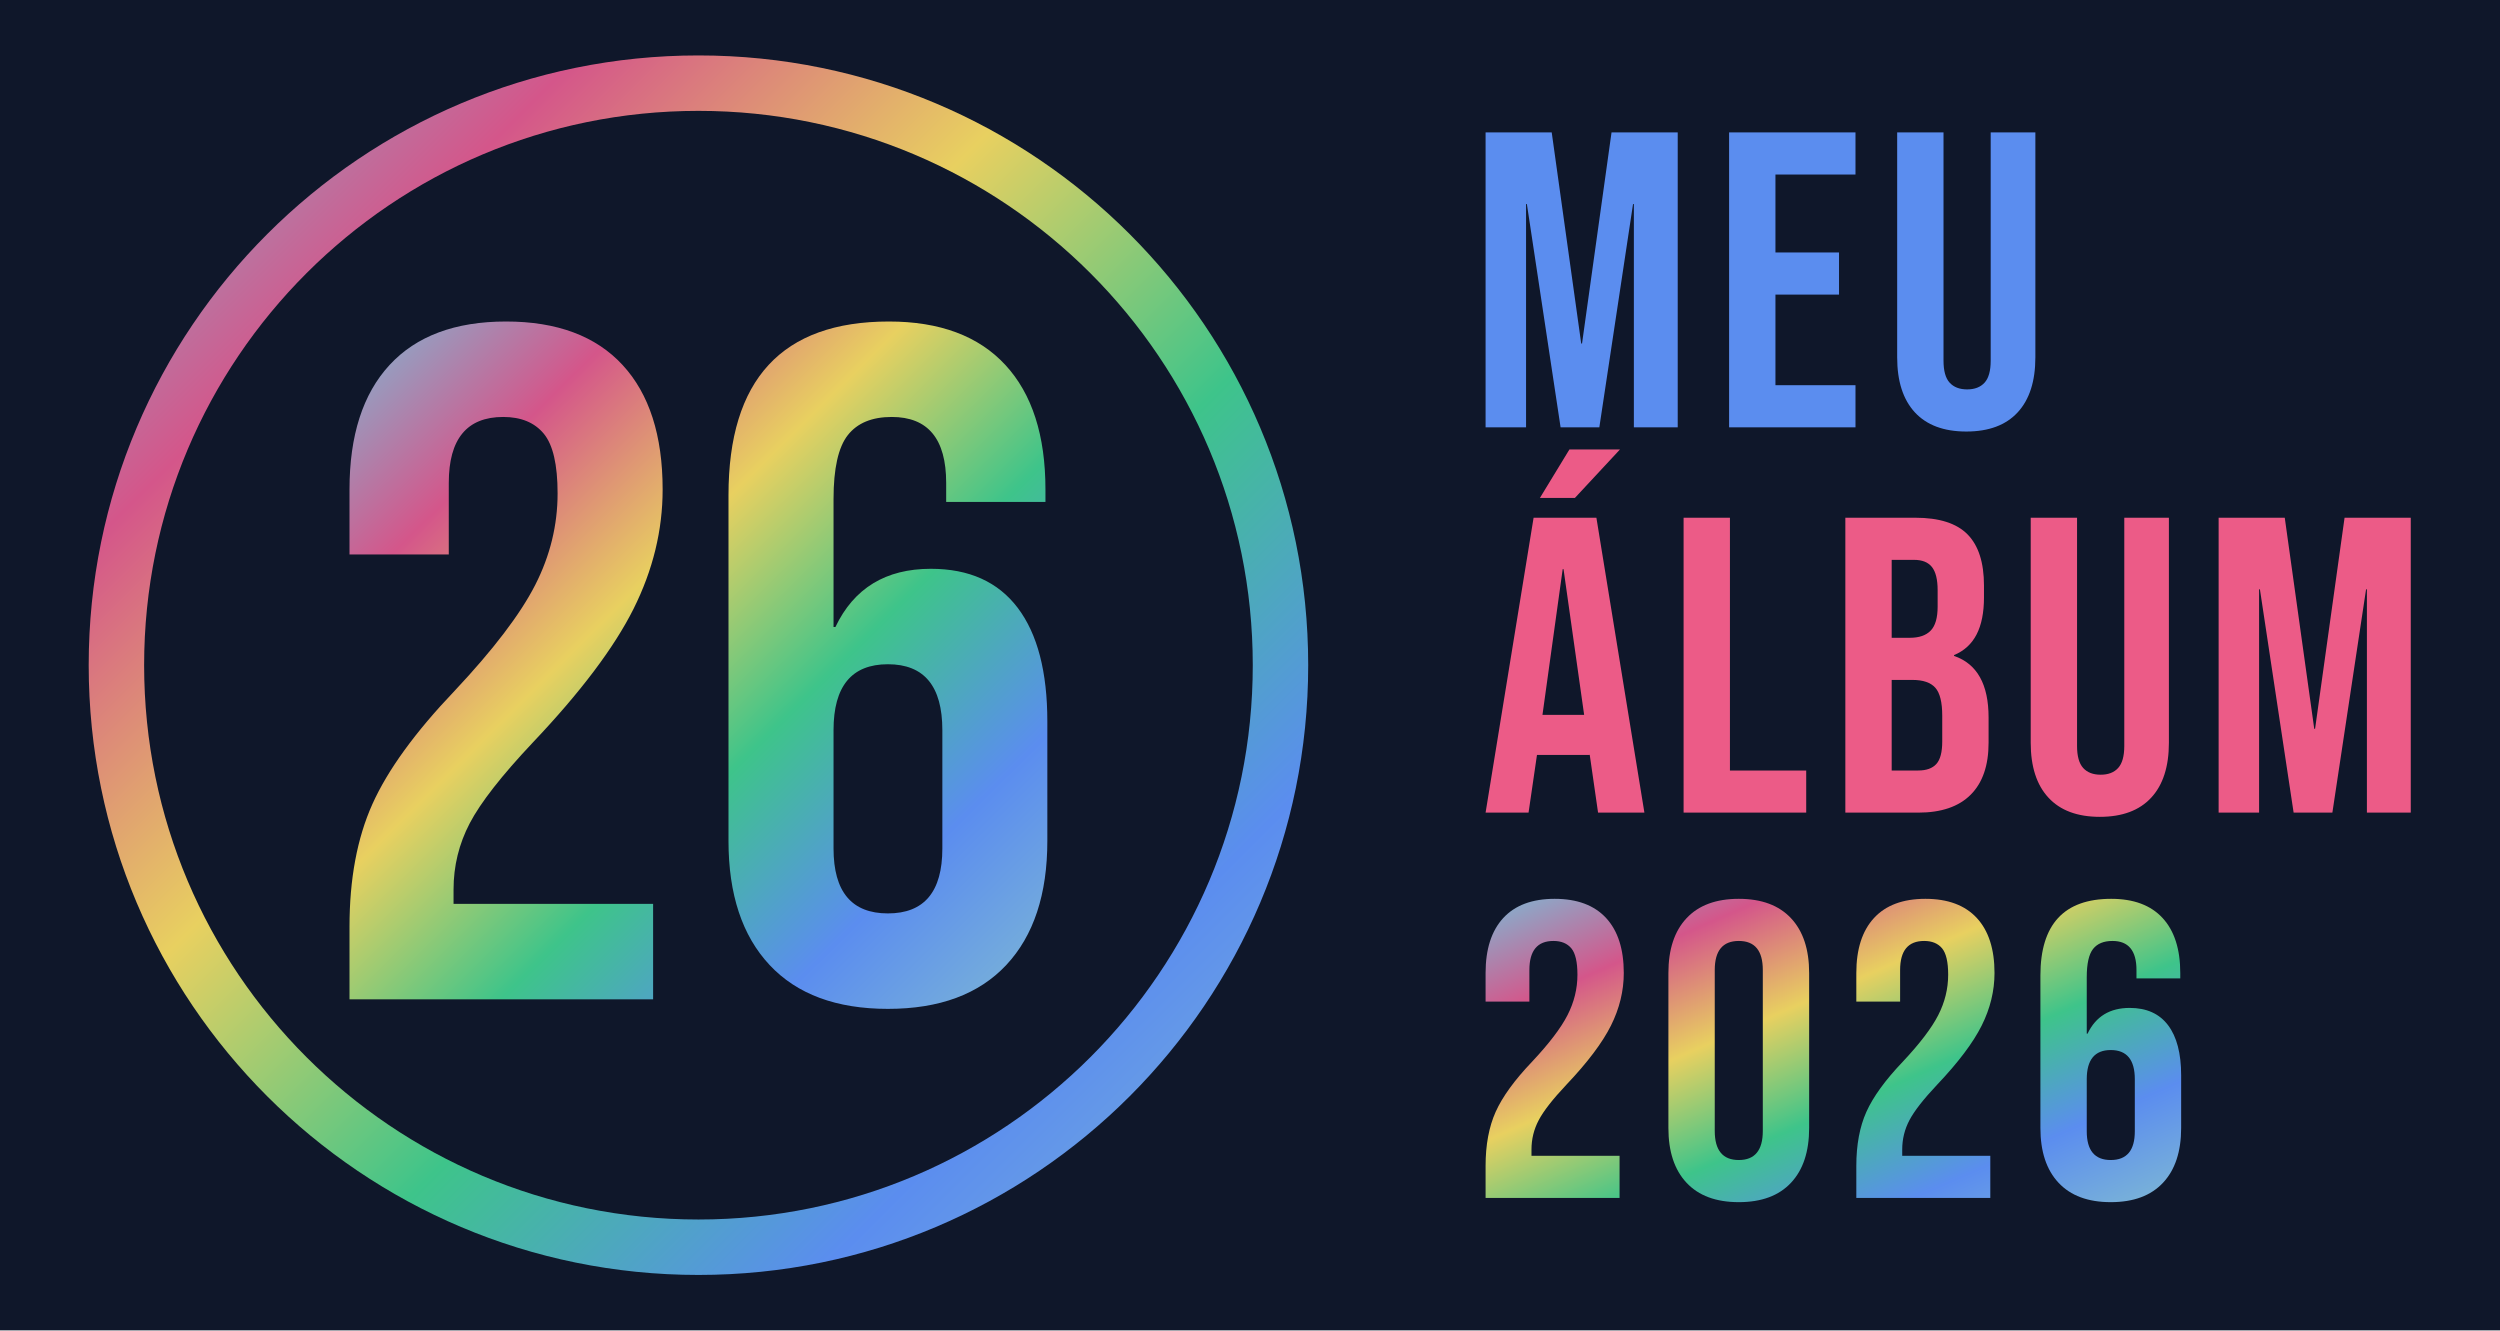
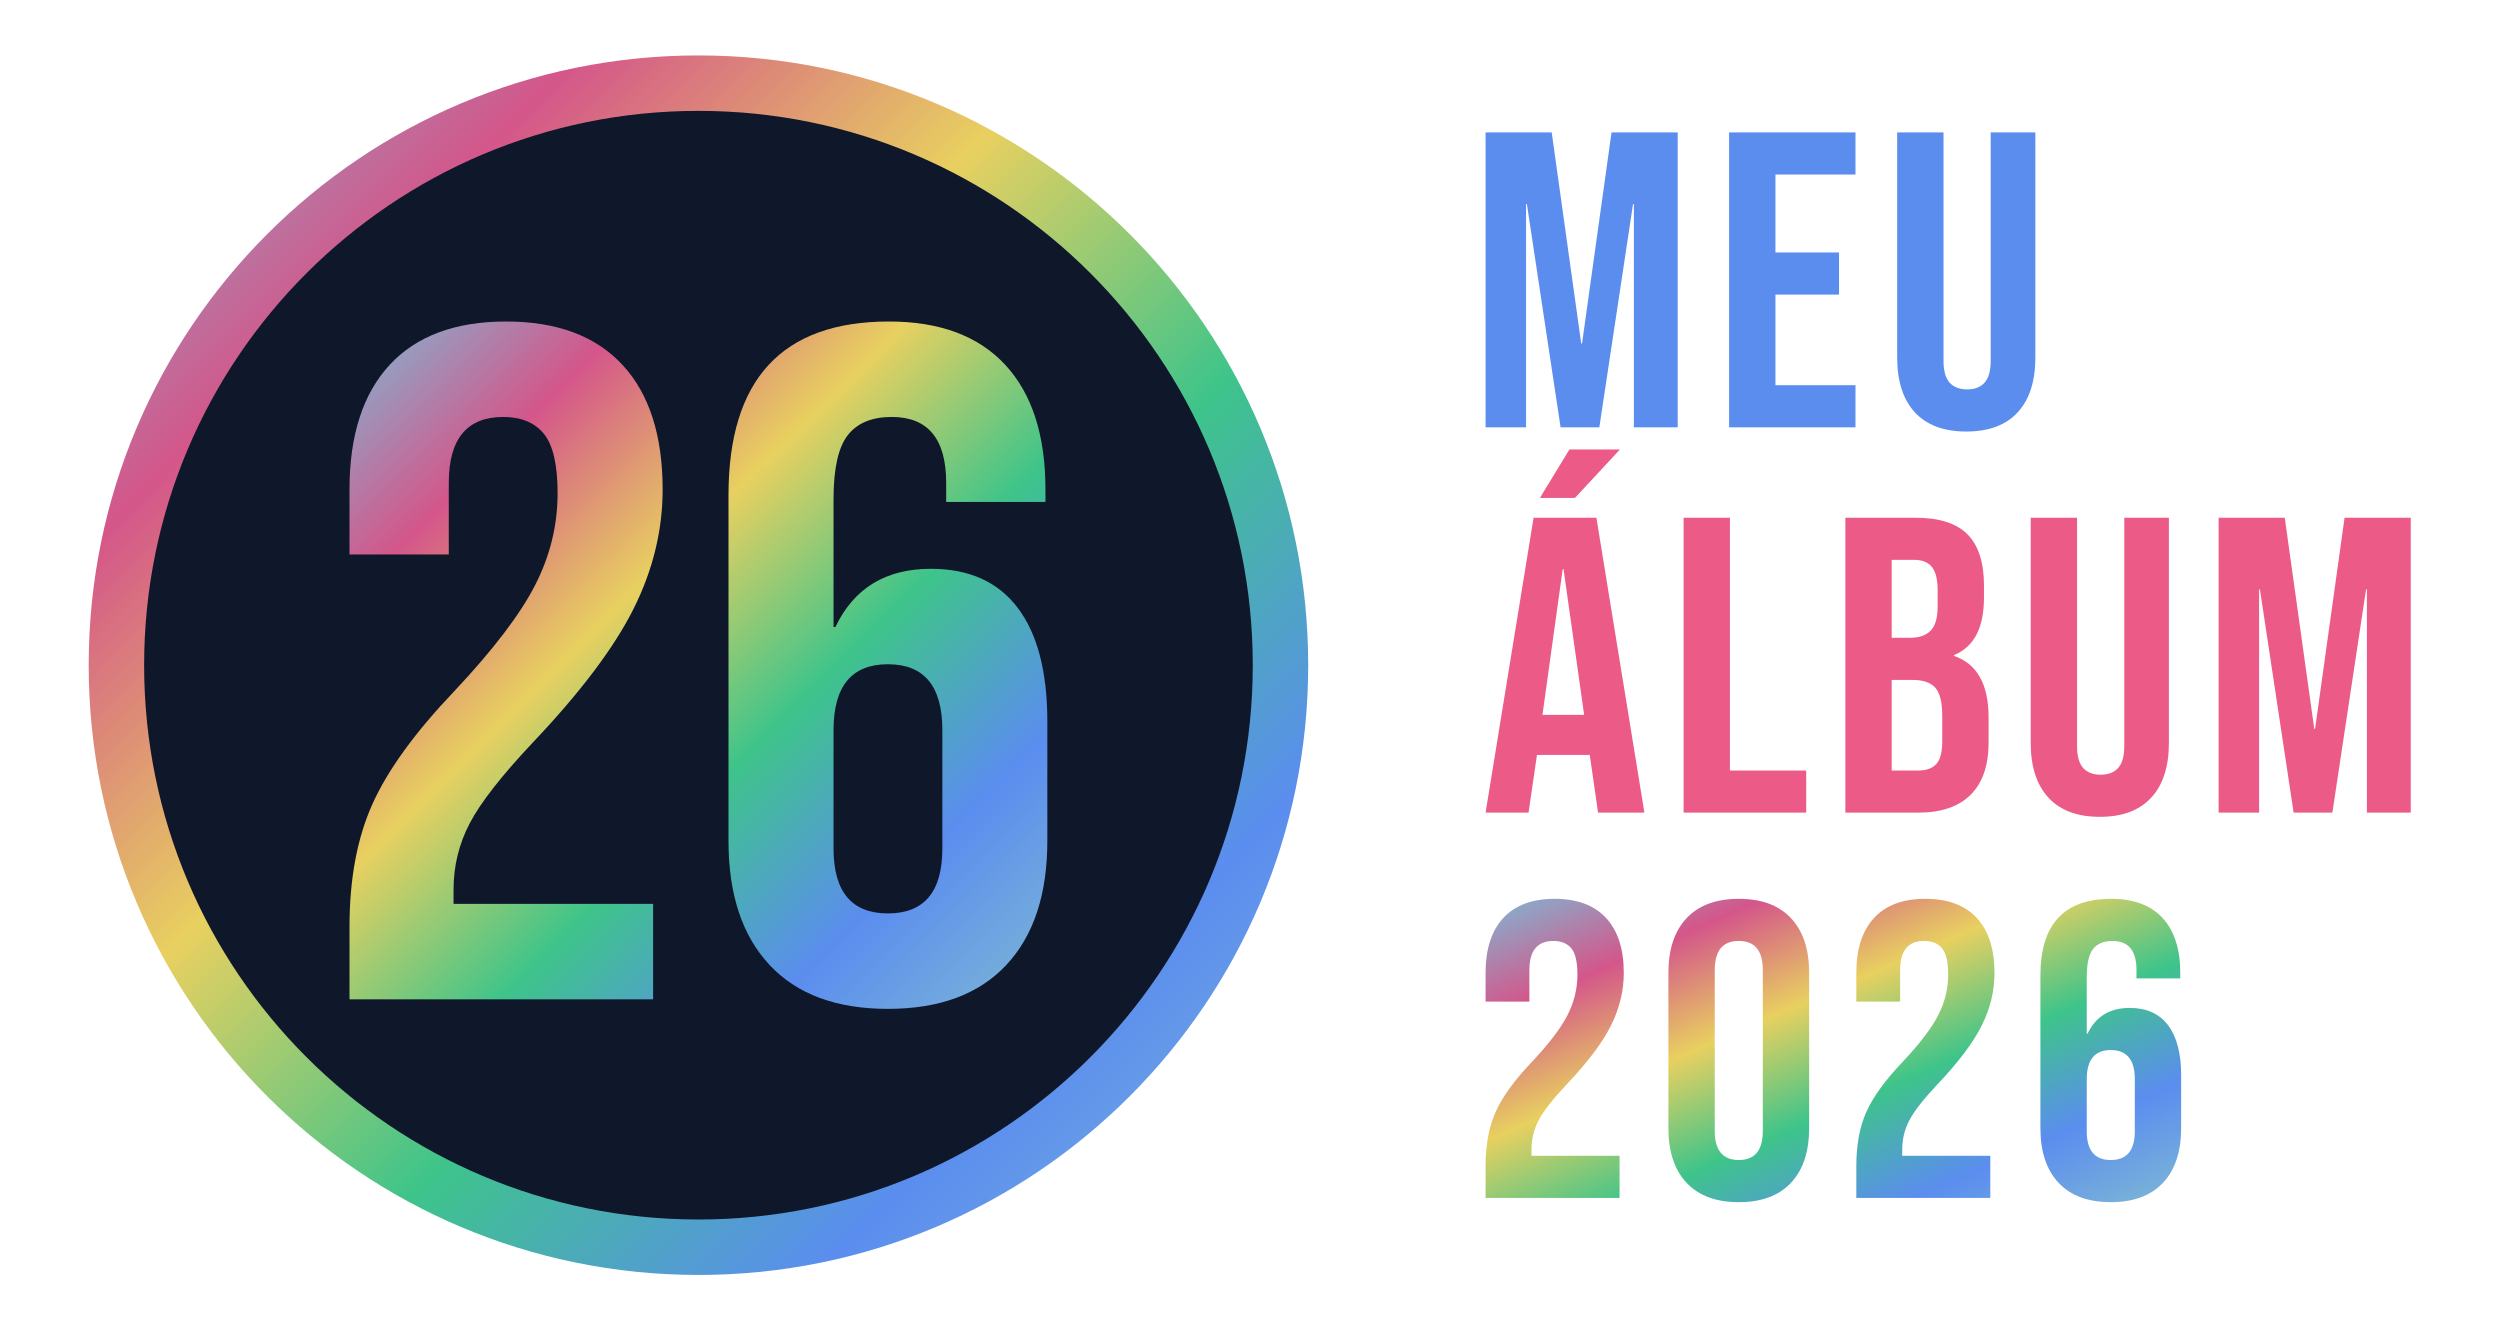
<svg xmlns="http://www.w3.org/2000/svg" viewBox="0 0 451 240" role="img" aria-label="Meu Álbum 2026">
  <defs>
    <linearGradient id="foil" x1="0" y1="0" x2="1" y2="1">
      <stop offset="0%" stop-color="#7eb8d4" />
      <stop offset="20%" stop-color="#d4568a" />
      <stop offset="40%" stop-color="#e8d060" />
      <stop offset="60%" stop-color="#3ec48a" />
      <stop offset="80%" stop-color="#5b8def" />
      <stop offset="100%" stop-color="#7eb8d4" />
    </linearGradient>
    <linearGradient id="grad-blue-mint" x1="0" y1="0" x2="1" y2="1">
      <stop offset="0%" stop-color="#5b8def" />
      <stop offset="100%" stop-color="#3ec48a" />
    </linearGradient>
  </defs>
-   <rect width="451" height="240" fill="#0f172a" />
  <g transform="translate(16 10)">
    <circle cx="110" cy="110" r="110" fill="url(#foil)" />
    <circle cx="110" cy="110" r="100" fill="#0f172a" />
    <g transform="translate(47.05 48.00)">
      <path d="M0 122.28L0 109.19Q0 96.27 4.13 87.06Q8.27 77.84 18.94 66.65Q29.45 55.46 33.50 47.53Q37.54 39.61 37.54 31Q37.54 23.25 35.05 20.24Q32.55 17.22 27.73 17.22Q17.91 17.22 17.91 29.11L17.91 42.02L0 42.02L0 30.31Q0 15.67 7.23 7.84Q14.47 0 28.24 0Q42.02 0 49.26 7.84Q56.49 15.67 56.49 30.31Q56.49 41.33 51.24 51.84Q45.98 62.34 33.07 75.95Q24.63 84.91 21.70 90.50Q18.77 96.10 18.77 102.47L18.77 105.06L54.77 105.06L54.77 122.28L0 122.28M97.13 124Q83.18 124 75.78 116.08Q68.37 108.16 68.37 93.69L68.37 31.34Q68.37 0 97.31 0Q111.08 0 118.32 7.84Q125.55 15.67 125.55 30.31L125.55 32.55L107.64 32.55L107.64 29.11Q107.64 17.22 97.82 17.22Q92.48 17.22 89.90 20.49Q87.32 23.77 87.32 32.03L87.32 55.11L87.66 55.11Q92.66 44.61 104.88 44.61Q115.22 44.61 120.56 51.67Q125.89 58.73 125.89 72.16L125.89 93.69Q125.89 108.16 118.49 116.08Q111.08 124 97.13 124M97.13 106.78Q106.95 106.78 106.95 95.07L106.95 73.71Q106.95 61.83 97.13 61.83Q87.32 61.83 87.32 73.71L87.32 95.07Q87.32 106.78 97.13 106.78" fill="url(#foil)" />
    </g>
  </g>
  <g transform="translate(0 23.888)">
    <g transform="translate(268 0)">
      <path d="M0 53.20L0 0L11.93 0L17.25 38.08L17.40 38.08L22.72 0L34.66 0L34.66 53.20L26.75 53.20L26.75 12.92L26.60 12.92L20.52 53.20L13.53 53.20L7.45 12.92L7.30 12.92L7.30 53.20L0 53.20M43.93 53.20L43.93 0L66.73 0L66.73 7.60L52.29 7.60L52.29 21.66L63.76 21.66L63.76 29.26L52.29 29.26L52.29 45.60L66.73 45.60L66.73 53.20L43.93 53.20M86.72 53.96Q80.64 53.96 77.44 50.50Q74.25 47.04 74.25 40.58L74.25 0L82.61 0L82.61 41.19Q82.61 43.93 83.71 45.14Q84.82 46.36 86.87 46.36Q88.92 46.36 90.02 45.14Q91.12 43.93 91.12 41.19L91.12 0L99.18 0L99.18 40.58Q99.18 47.04 95.99 50.50Q92.80 53.96 86.72 53.96" fill="#5b8def" transform="translate(0 0.00)" />
      <path d="M0 65.51L8.66 12.31L19.99 12.31L28.65 65.51L20.29 65.51L18.77 54.95L18.77 55.10L9.27 55.10L7.75 65.51L0 65.51M10.26 47.88L17.78 47.88L14.06 21.58L13.91 21.58L10.26 47.88M9.80 8.74L15.12 0L24.24 0L16.11 8.74L9.80 8.74M35.72 65.51L35.72 12.31L44.08 12.31L44.08 57.91L57.84 57.91L57.84 65.51L35.72 65.51M64.90 65.51L64.90 12.31L77.52 12.31Q83.98 12.31 86.94 15.31Q89.91 18.32 89.91 24.55L89.91 26.68Q89.91 30.78 88.58 33.36Q87.25 35.95 84.51 37.09L84.51 37.24Q90.74 39.37 90.74 48.34L90.74 52.90Q90.74 59.05 87.51 62.28Q84.28 65.51 78.05 65.51L64.90 65.51M73.26 33.97L76.53 33.97Q79.04 33.97 80.29 32.68Q81.55 31.39 81.55 28.35L81.55 25.38Q81.55 22.50 80.52 21.20Q79.50 19.91 77.29 19.91L73.26 19.91L73.26 33.97M73.26 57.91L78.05 57.91Q80.26 57.91 81.32 56.73Q82.38 55.56 82.38 52.67L82.38 48.03Q82.38 44.38 81.13 42.98Q79.88 41.57 76.99 41.57L73.26 41.57L73.26 57.91M110.81 66.27Q104.73 66.27 101.54 62.81Q98.34 59.36 98.34 52.90L98.34 12.31L106.70 12.31L106.70 53.50Q106.70 56.24 107.81 57.46Q108.91 58.67 110.96 58.67Q113.01 58.67 114.11 57.46Q115.22 56.24 115.22 53.50L115.22 12.31L123.27 12.31L123.27 52.90Q123.27 59.36 120.08 62.81Q116.89 66.27 110.81 66.27M132.24 65.51L132.24 12.31L144.17 12.31L149.49 50.39L149.64 50.39L154.96 12.31L166.90 12.31L166.90 65.51L158.99 65.51L158.99 25.23L158.84 25.23L152.76 65.51L145.77 65.51L139.69 25.23L139.54 25.23L139.54 65.51" fill="#ec5b87" transform="translate(0 57.20)" />
      <path d="M0 53.96L0 48.18Q0 42.48 1.82 38.42Q3.65 34.35 8.36 29.41Q13 24.47 14.78 20.98Q16.57 17.48 16.57 13.68Q16.57 10.26 15.47 8.93Q14.36 7.60 12.24 7.60Q7.90 7.60 7.90 12.84L7.90 18.54L0 18.54L0 13.38Q0 6.92 3.19 3.46Q6.38 0 12.46 0Q18.54 0 21.74 3.46Q24.93 6.92 24.93 13.38Q24.93 18.24 22.61 22.88Q20.29 27.51 14.59 33.52Q10.87 37.47 9.58 39.94Q8.28 42.41 8.28 45.22L8.28 46.36L24.17 46.36L24.17 53.96L0 53.96M45.68 54.72Q39.52 54.72 36.25 51.22Q32.98 47.73 32.98 41.34L32.98 13.38Q32.98 6.99 36.25 3.50Q39.52 0 45.68 0Q51.83 0 55.10 3.50Q58.37 6.99 58.37 13.38L58.37 41.34Q58.37 47.73 55.10 51.22Q51.83 54.72 45.68 54.72M45.68 47.12Q50.01 47.12 50.01 41.88L50.01 12.84Q50.01 7.60 45.68 7.60Q41.34 7.60 41.34 12.84L41.34 41.88Q41.34 47.12 45.68 47.12M66.88 53.96L66.88 48.18Q66.88 42.48 68.70 38.42Q70.53 34.35 75.24 29.41Q79.88 24.47 81.66 20.98Q83.45 17.48 83.45 13.68Q83.45 10.26 82.35 8.93Q81.24 7.60 79.12 7.60Q74.78 7.60 74.78 12.84L74.78 18.54L66.88 18.54L66.88 13.38Q66.88 6.92 70.07 3.46Q73.26 0 79.34 0Q85.42 0 88.62 3.46Q91.81 6.92 91.81 13.38Q91.81 18.24 89.49 22.88Q87.17 27.51 81.47 33.52Q77.75 37.47 76.46 39.94Q75.16 42.41 75.16 45.22L75.16 46.36L91.05 46.36L91.05 53.96L66.88 53.96M112.78 54.72Q106.63 54.72 103.36 51.22Q100.09 47.73 100.09 41.34L100.09 13.83Q100.09 0 112.86 0Q118.94 0 122.13 3.46Q125.32 6.92 125.32 13.38L125.32 14.36L117.42 14.36L117.42 12.84Q117.42 7.60 113.09 7.60Q110.73 7.60 109.59 9.04Q108.45 10.49 108.45 14.14L108.45 24.32L108.60 24.32Q110.81 19.68 116.20 19.68Q120.76 19.68 123.12 22.80Q125.48 25.92 125.48 31.84L125.48 41.34Q125.48 47.73 122.21 51.22Q118.94 54.72 112.78 54.72M112.78 47.12Q117.12 47.12 117.12 41.95L117.12 32.53Q117.12 27.28 112.78 27.28Q108.45 27.28 108.45 32.53L108.45 41.95Q108.45 47.12 112.78 47.12" fill="url(#foil)" transform="translate(0 138.26)" />
    </g>
  </g>
</svg>
